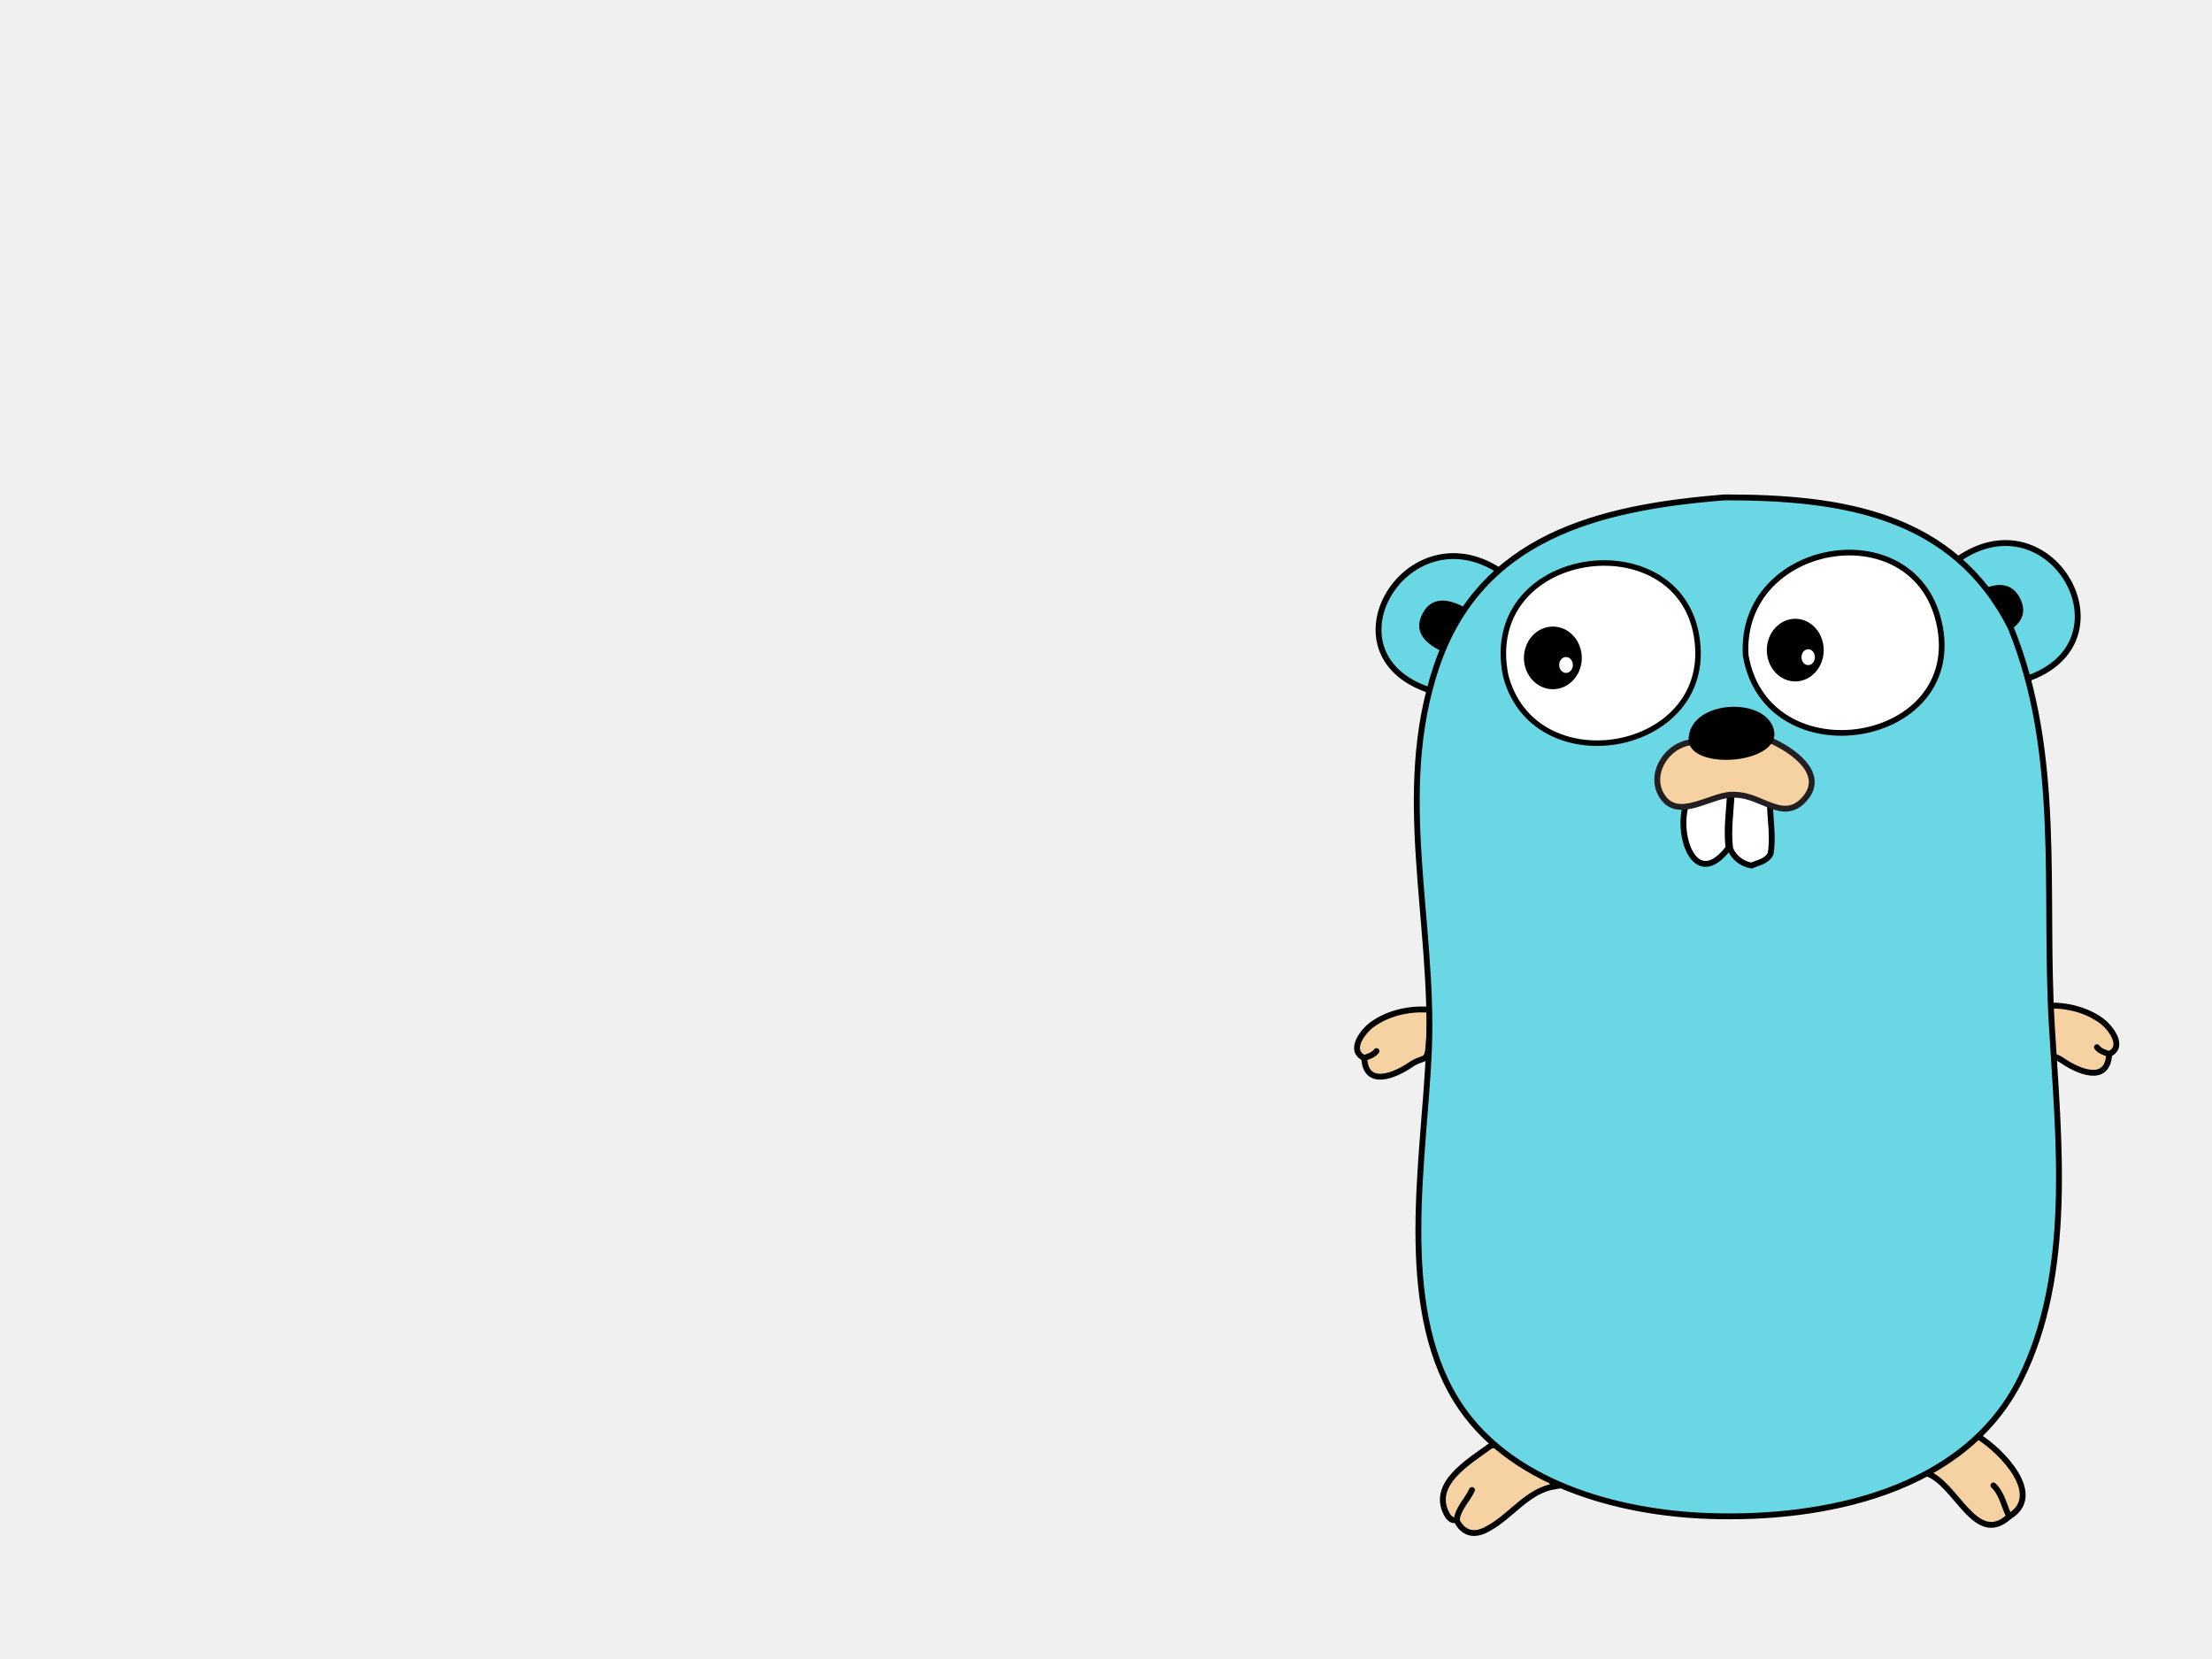
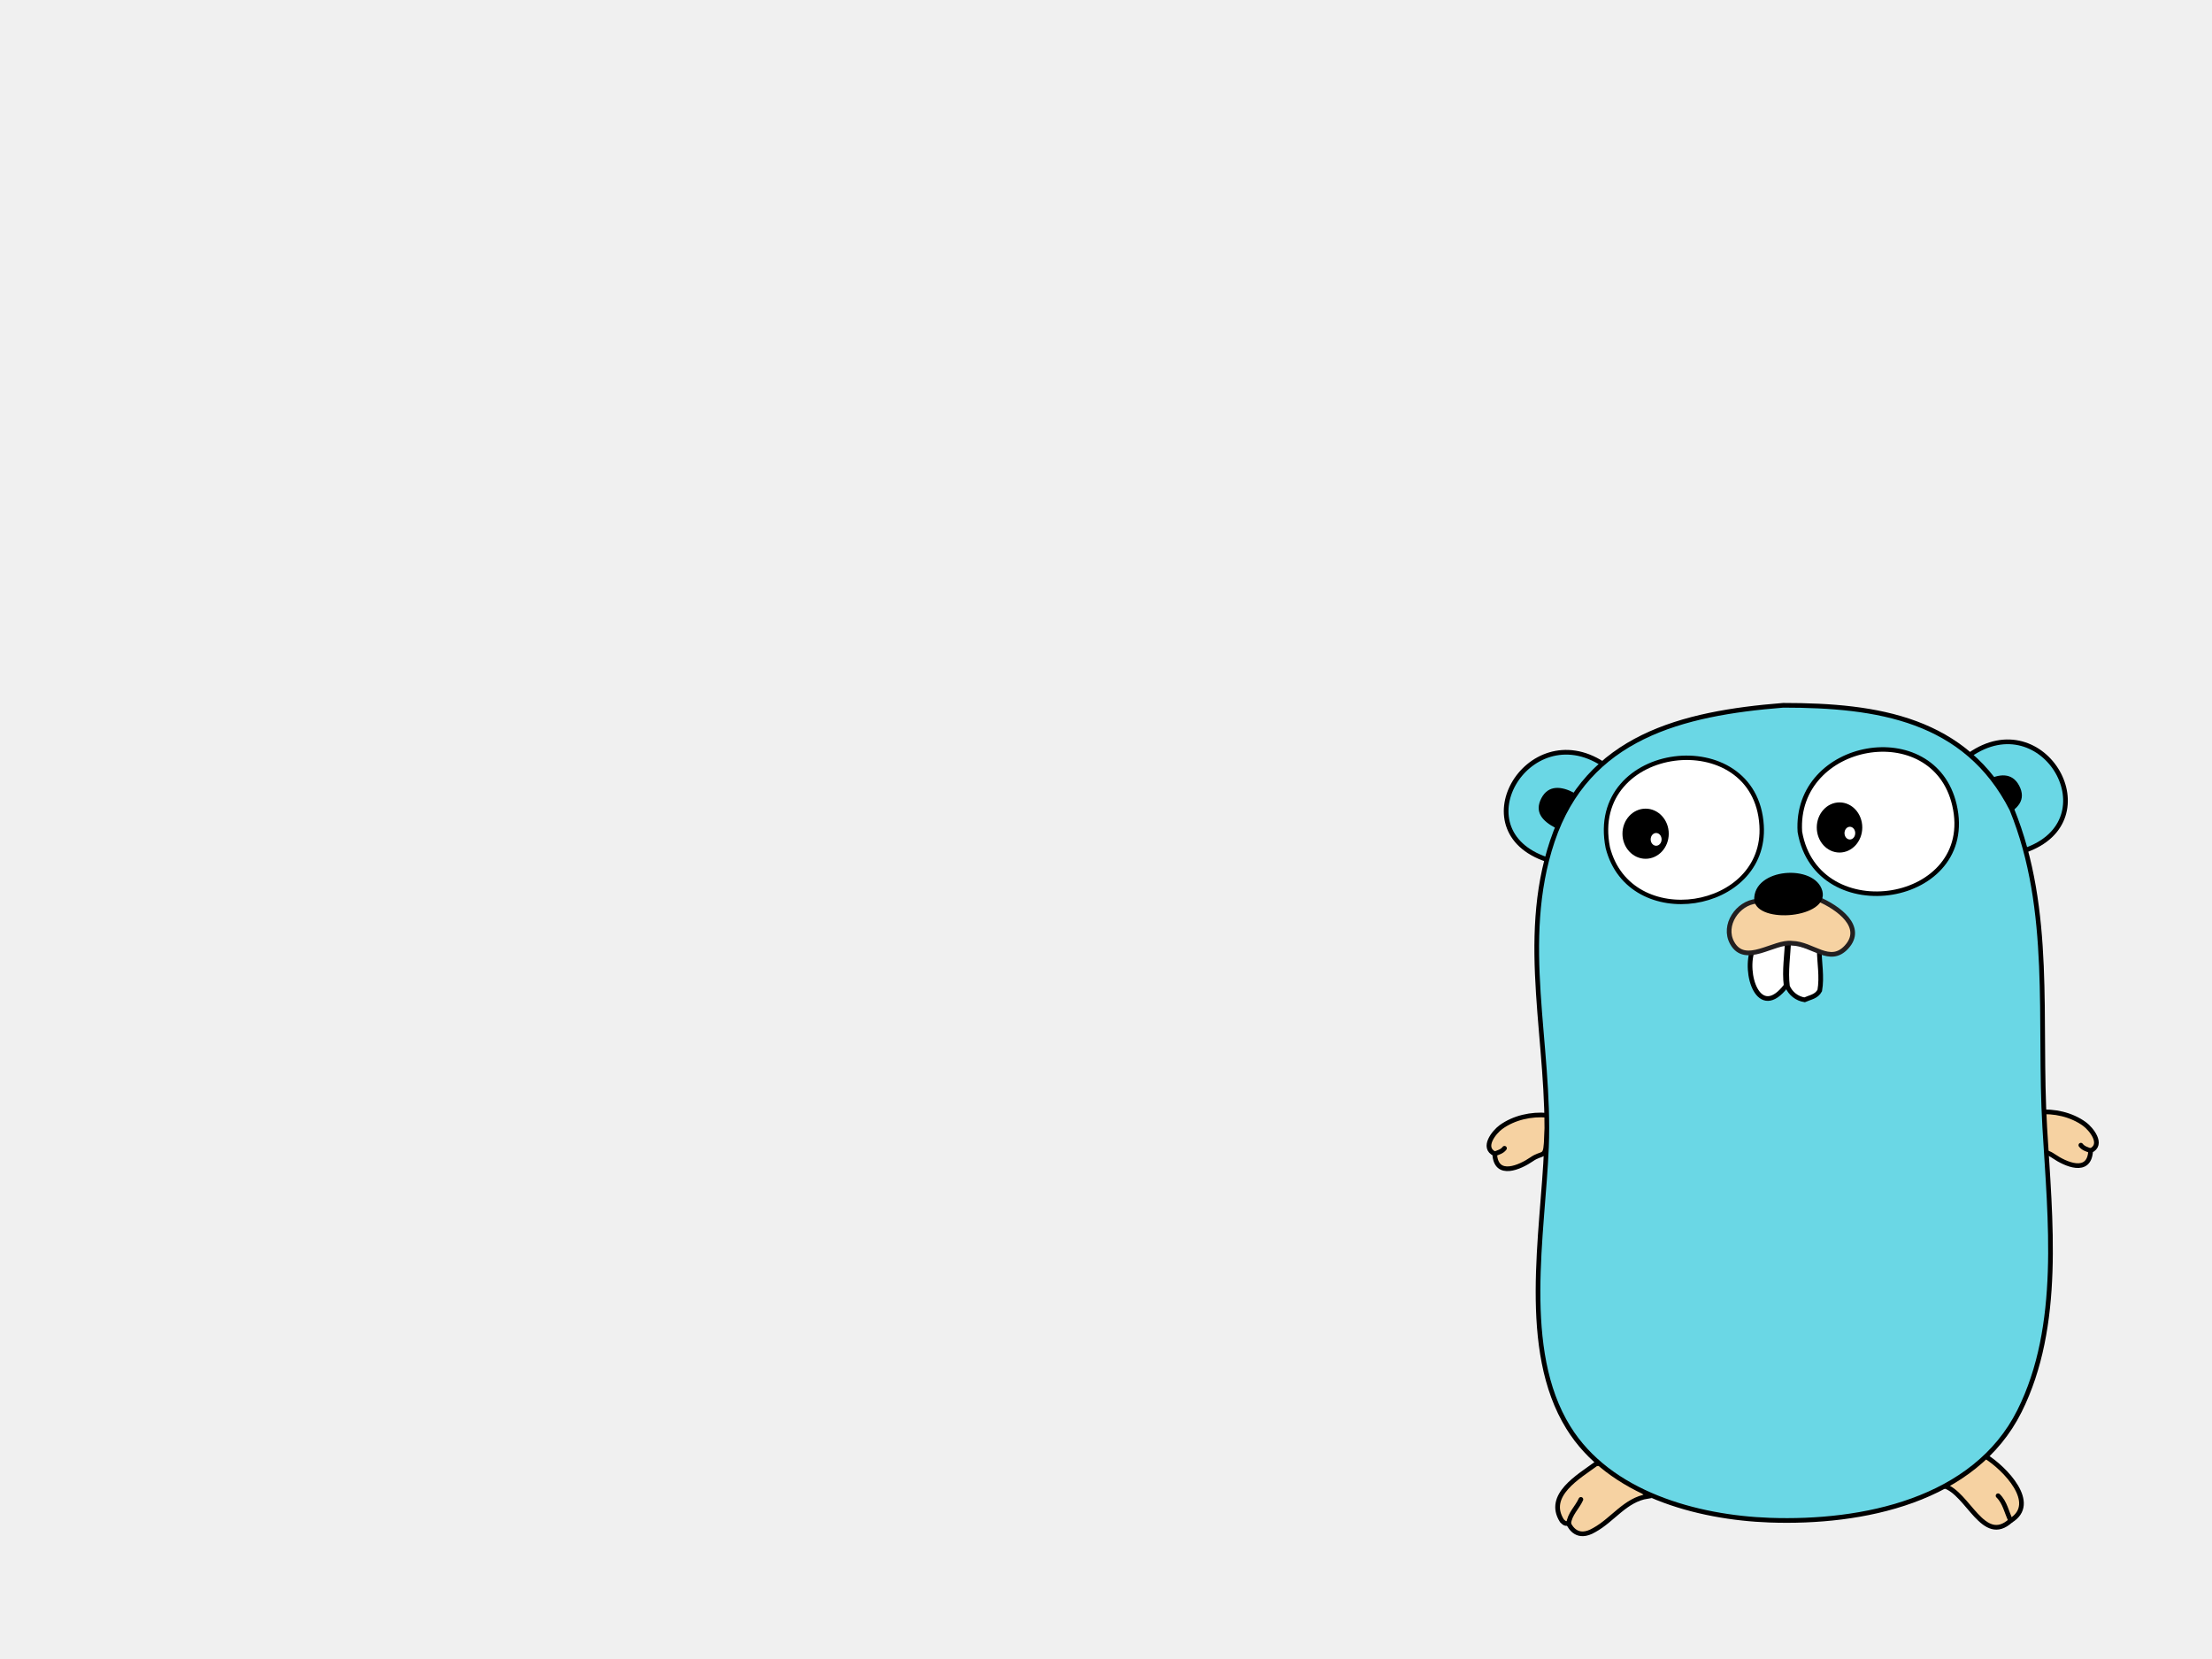
<svg xmlns="http://www.w3.org/2000/svg" width="453.543" height="340.157" id="svg2" version="1.0">
  <defs id="defs4" />
  <g id="layer1" transform="translate(4.149475e-6,-698.0315)">
-     <g id="g12" transform="matrix(0.125,0,0,-0.125,276.5739,1014.12)">
+     <g id="g12" transform="matrix(0.1,0,0,-0.1,303.9542,1013.93)">
      <path d="m 25.16,793.25 c 2.461,-50.391 52.809,-27.07 75.621,-11.328 21.641,15 27.969,2.539 29.879,32.066 1.219,19.422 3.481,38.793 2.391,58.293 -32.742,2.957 -68.36,-4.812 -95.199,-24.34 C 24.02,837.898 -1.879,805.828 25.16,793.25" style="fill:#f6d2a2;fill-opacity:1;fill-rule:evenodd;stroke:none" id="path14" />
      <path d="m 25.16,793.25 c 2.461,-50.391 52.809,-27.07 75.621,-11.332 21.641,15 27.969,2.543 29.879,32.07 1.219,19.422 3.481,38.793 2.391,58.293 -32.742,2.957 -68.36,-4.812 -95.199,-24.34 C 24.02,837.898 -1.879,805.828 25.16,793.25" style="fill:none;stroke:#000000;stroke-width:9.6;stroke-linecap:round;stroke-linejoin:miter;stroke-miterlimit:4;stroke-opacity:1;stroke-dasharray:none" id="path16" />
      <path d="m 25.16,793.25 c 7.34,2.738 15.109,4.691 20.07,11.328" style="fill:#c6b198;fill-opacity:1;fill-rule:evenodd;stroke:none" id="path18" />
      <path d="m 25.16,793.25 c 7.34,2.738 15.109,4.691 20.07,11.328" style="fill:none;stroke:#000000;stroke-width:9.6;stroke-linecap:round;stroke-linejoin:miter;stroke-miterlimit:4;stroke-opacity:1;stroke-dasharray:none" id="path20" />
      <path d="m 141.52,1393.72 c -192.93,54.26 -49.45,299.73 105.468,198.75 L 141.52,1393.72 z" style="fill:#6ad7e5;fill-opacity:1;fill-rule:evenodd;stroke:none" id="path22" />
      <path d="m 141.52,1393.72 c -192.93,54.26 -49.45,299.73 105.468,198.75 L 141.52,1393.72 z" style="fill:none;stroke:#000000;stroke-width:9.6;stroke-linecap:round;stroke-linejoin:miter;stroke-miterlimit:4;stroke-opacity:1;stroke-dasharray:none" id="path24" />
      <path d="m 998.789,1610.91 c 152.731,107.26 290.741,-134.77 113.241,-195.67 l -113.241,195.67 z" style="fill:#6ad7e5;fill-opacity:1;fill-rule:evenodd;stroke:none" id="path26" />
      <path d="m 998.789,1610.91 c 152.731,107.26 290.741,-134.77 113.241,-195.67 l -113.241,195.67 z" style="fill:none;stroke:#000000;stroke-width:9.6;stroke-linecap:round;stroke-linejoin:miter;stroke-miterlimit:4;stroke-opacity:1;stroke-dasharray:none" id="path28" />
      <path d="m 1031.64,172.941 c 38.83,-23.98 109.73,-96.562 51.52,-131.761 -55.89,-51.211 -87.219,56.172 -136.281,71.058 21.133,28.711 47.922,54.883 84.761,60.703 z" style="fill:#f6d2a2;fill-opacity:1;fill-rule:evenodd;stroke:none" id="path30" />
      <path d="m 1031.64,172.941 c 38.83,-23.98 109.73,-96.562 51.52,-131.761 -55.89,-51.211 -87.219,56.172 -136.281,71.101 21.133,28.668 47.922,54.84 84.761,60.66 z" style="fill:none;stroke:#000000;stroke-width:9.6;stroke-linecap:round;stroke-linejoin:miter;stroke-miterlimit:4;stroke-opacity:1;stroke-dasharray:none" id="path32" />
      <path d="m 1083.16,41.18 c -8.63,17.148 -11.52,37.148 -25.93,50.98" style="fill:none;stroke:#000000;stroke-width:9.6;stroke-linecap:round;stroke-linejoin:miter;stroke-miterlimit:4;stroke-opacity:1;stroke-dasharray:none" id="path34" />
      <path d="M 338.59,90.91 C 293.051,83.879 267.422,42.781 229.449,21.922 193.711,0.602 180,28.762 176.801,34.5 c -5.629,2.539 -5.16,-2.422 -13.789,6.328 -33.172,52.301 34.57,90.594 69.797,116.563 49.101,9.918 79.89,-32.653 105.781,-66.481 z" style="fill:#f6d2a2;fill-opacity:1;fill-rule:evenodd;stroke:none" id="path36" />
      <path d="M 338.59,90.949 C 293.051,83.879 267.422,42.781 229.449,21.922 193.711,0.602 180,28.762 176.801,34.5 c -5.629,2.539 -5.16,-2.422 -13.789,6.328 -33.172,52.312 34.57,90.594 69.797,116.563 49.101,9.918 79.89,-32.61 105.781,-66.442 z" style="fill:none;stroke:#000000;stroke-width:9.6;stroke-linecap:round;stroke-linejoin:miter;stroke-miterlimit:4;stroke-opacity:1;stroke-dasharray:none" id="path38" />
      <path d="m 176.801,34.5 c 1.719,19.922 17.539,33.281 25.078,50.16" style="fill:none;stroke:#000000;stroke-width:9.6;stroke-linecap:round;stroke-linejoin:miter;stroke-miterlimit:4;stroke-opacity:1;stroke-dasharray:none" id="path40" />
      <path d="m 149.57,1461.53 c -25.429,13.44 -44.101,31.72 -28.55,61.18 14.41,27.26 41.21,24.29 66.64,10.82 l -38.09,-72 z" style="fill:#000000;fill-opacity:1;fill-rule:evenodd;stroke:none" id="path42" />
      <path d="m 1071.84,1487.12 c 25.43,13.48 44.14,31.76 28.55,61.21 -14.41,27.23 -41.21,24.3 -66.64,10.82 l 38.09,-72.03 z" style="fill:#000000;fill-opacity:1;fill-rule:evenodd;stroke:none" id="path44" />
      <path d="m 1247.07,799.66 c -2.46,-50.39 -52.81,-27.07 -75.62,-11.332 -21.65,14.961 -27.97,2.543 -29.89,32.07 -1.25,19.411 -3.47,38.793 -2.34,58.282 32.73,2.968 68.32,-4.801 95.16,-24.328 13.82,-10.043 39.76,-42.114 12.69,-54.692" style="fill:#f6d2a2;fill-opacity:1;fill-rule:evenodd;stroke:none" id="path46" />
      <path d="m 1247.07,799.66 c -2.46,-50.39 -52.81,-27.07 -75.62,-11.332 -21.65,14.961 -27.97,2.543 -29.89,32.07 -1.25,19.411 -3.47,38.832 -2.34,58.282 32.73,2.968 68.32,-4.801 95.16,-24.301 13.82,-10.07 39.76,-42.098 12.69,-54.719" style="fill:none;stroke:#000000;stroke-width:9.6;stroke-linecap:round;stroke-linejoin:miter;stroke-miterlimit:4;stroke-opacity:1;stroke-dasharray:none" id="path48" />
      <path d="m 1247.07,799.66 c -7.34,2.731 -15.12,4.692 -20.08,11.289" style="fill:#c6b198;fill-opacity:1;fill-rule:evenodd;stroke:none" id="path50" />
      <path d="m 1247.07,799.66 c -7.34,2.731 -15.12,4.692 -20.08,11.289" style="fill:none;stroke:#000000;stroke-width:9.6;stroke-linecap:round;stroke-linejoin:miter;stroke-miterlimit:4;stroke-opacity:1;stroke-dasharray:none" id="path52" />
      <path d="m 616.801,1712.86 c 193.16,0 374.219,-27.65 468.629,-213.2 84.73,-208.05 54.61,-432.35 67.54,-652.191 11.09,-188.789 35.66,-406.867 -51.88,-581.797 C 1008.95,81.609 778.75,35.32 589.059,42.078 440.082,47.43 260.121,96.031 176.051,232.16 77.422,391.809 124.102,629.27 131.289,806.922 c 8.481,210.468 -57.027,421.568 12.109,627.538 71.762,213.64 265.192,261.92 473.403,278.4" style="fill:#6ad7e5;fill-opacity:1;fill-rule:evenodd;stroke:none" id="path54" />
      <path d="m 616.801,1712.86 c 193.16,0 374.219,-27.65 468.629,-213.2 84.73,-208.05 54.61,-432.35 67.54,-652.191 11.09,-188.789 35.66,-406.867 -51.88,-581.801 C 1008.95,81.609 778.75,35.32 589.059,42.078 440.082,47.43 260.121,96.031 176.051,232.16 77.422,391.809 124.102,629.27 131.289,806.918 c 8.481,210.472 -57.027,421.572 12.109,627.542 71.762,213.64 265.192,261.92 473.403,278.4" style="fill:none;stroke:#000000;stroke-width:9.6;stroke-linecap:round;stroke-linejoin:miter;stroke-miterlimit:4;stroke-opacity:1;stroke-dasharray:none" id="path56" />
      <path d="m 650.859,1453.53 c 34.692,-201.61 364.261,-148.29 316.911,55.03 -42.461,182.35 -328.391,131.88 -316.911,-55.03" style="fill:#ffffff;fill-opacity:1;fill-rule:evenodd;stroke:none" id="path58" />
      <path d="m 650.859,1453.53 c 34.692,-201.61 364.261,-148.29 316.911,55.03 -42.461,182.35 -328.391,131.88 -316.911,-55.03" style="fill:none;stroke:#000000;stroke-width:9.306;stroke-linecap:round;stroke-linejoin:miter;stroke-miterlimit:4;stroke-opacity:1;stroke-dasharray:none" id="path60" />
      <path d="m 257.07,1420.91 c 44.961,-175.51 325.981,-130.55 315.352,45.51 -12.652,210.86 -358.32,170.15 -315.352,-45.51" style="fill:#ffffff;fill-opacity:1;fill-rule:evenodd;stroke:none" id="path62" />
      <path d="m 257.07,1420.95 c 44.961,-175.55 325.981,-130.59 315.352,45.47 -12.652,210.86 -358.32,170.15 -315.352,-45.47" style="fill:none;stroke:#000000;stroke-width:9.028;stroke-linecap:round;stroke-linejoin:miter;stroke-miterlimit:4;stroke-opacity:1;stroke-dasharray:none" id="path64" />
      <path d="m 690.621,1211.61 c 0.16,-26.21 5.981,-55.62 1.02,-83.51 -6.68,-12.66 -19.801,-13.99 -31.129,-19.11 -15.672,2.47 -28.793,12.74 -35.082,27.39 -4.02,31.83 1.48,62.61 2.5,94.45 l 62.691,-19.22 z" style="fill:#ffffff;fill-opacity:1;fill-rule:evenodd;stroke:none" id="path66" />
      <path d="m 690.621,1211.61 c 0.16,-26.21 5.981,-55.62 1.02,-83.51 -6.68,-12.66 -19.801,-13.99 -31.129,-19.11 -15.672,2.47 -28.793,12.74 -35.082,27.39 -4.02,31.83 1.48,62.61 2.5,94.45 l 62.691,-19.22 z" style="fill:none;stroke:#000000;stroke-width:9.6;stroke-linecap:round;stroke-linejoin:miter;stroke-miterlimit:4;stroke-opacity:1;stroke-dasharray:none" id="path68" />
      <path d="m 382.031,1449.54 c 0,-28.36 -21.25,-51.37 -47.461,-51.37 -26.211,0 -47.461,23.01 -47.461,51.37 0,28.4 21.25,51.41 47.461,51.41 26.211,0 47.461,-23.01 47.461,-51.41 z" style="fill:#000000;fill-opacity:1;fill-rule:evenodd;stroke:none" id="path70" />
      <path d="m 367.34,1437.94 c 0,-7.19 -5,-13.05 -11.168,-13.05 -6.172,0 -11.211,5.86 -11.211,13.05 0,7.23 5.039,13.09 11.211,13.09 6.168,0 11.168,-5.86 11.168,-13.09 z" style="fill:#ffffff;fill-opacity:1;fill-rule:evenodd;stroke:none" id="path72" />
      <path d="m 778.832,1462.35 c 0,-28.39 -20.902,-51.4 -46.641,-51.4 -25.781,0 -46.679,23.01 -46.679,51.4 0,28.4 20.898,51.41 46.679,51.41 25.739,0 46.641,-23.01 46.641,-51.41 z" style="fill:#000000;fill-opacity:1;fill-rule:evenodd;stroke:none" id="path74" />
      <path d="m 764.379,1450.75 c 0,-7.22 -4.93,-13.04 -10.981,-13.04 -6.097,0 -11.019,5.82 -11.019,13.04 0,7.23 4.922,13.05 11.019,13.05 6.051,0 10.981,-5.82 10.981,-13.05 z" style="fill:#ffffff;fill-opacity:1;fill-rule:evenodd;stroke:none" id="path76" />
      <path d="m 555.039,1214.46 c -20.699,-50.19 11.52,-150.5 67.691,-76.52 -3.98,31.84 1.532,62.66 2.54,94.49 l -70.231,-17.97 z" style="fill:#ffffff;fill-opacity:1;fill-rule:evenodd;stroke:none" id="path78" />
      <path d="m 555.039,1214.46 c -20.699,-50.19 11.52,-150.5 67.691,-76.52 -3.98,31.84 1.532,62.66 2.54,94.49 l -70.231,-17.97 z" style="fill:none;stroke:#000000;stroke-width:9.6;stroke-linecap:round;stroke-linejoin:miter;stroke-miterlimit:4;stroke-opacity:1;stroke-dasharray:none" id="path80" />
      <path d="m 562.109,1311.1 c -38.589,-3.32 -70.121,-49.18 -50.078,-85.47 26.598,-48.08 85.899,4.26 122.809,-0.66 42.539,-0.86 77.351,-44.96 111.531,-7.97 37.969,41.13 -16.371,81.21 -58.832,99.1 l -125.43,-5 z" style="fill:#f6d2a2;fill-opacity:1;fill-rule:evenodd;stroke:none" id="path82" />
      <path d="m 562.109,1311.1 c -38.589,-3.32 -70.121,-49.18 -50.078,-85.46 26.598,-48.09 85.899,4.25 122.809,-0.67 42.539,-0.86 77.351,-44.96 111.531,-7.97 37.969,41.14 -16.371,81.21 -58.832,99.1 l -125.43,-5 z" style="fill:none;stroke:#231f20;stroke-width:9.6;stroke-linecap:round;stroke-linejoin:miter;stroke-miterlimit:4;stroke-opacity:1;stroke-dasharray:none" id="path84" />
      <path d="m 557.27,1313.1 c -2.86,66.87 124.609,75.23 139.64,19.25 15.039,-55.82 -133.39,-68.79 -139.64,-19.25 -5,39.57 0,0 0,0 z" style="fill:#000000;fill-opacity:1;fill-rule:evenodd;stroke:none" id="path86" />
    </g>
  </g>
</svg>
